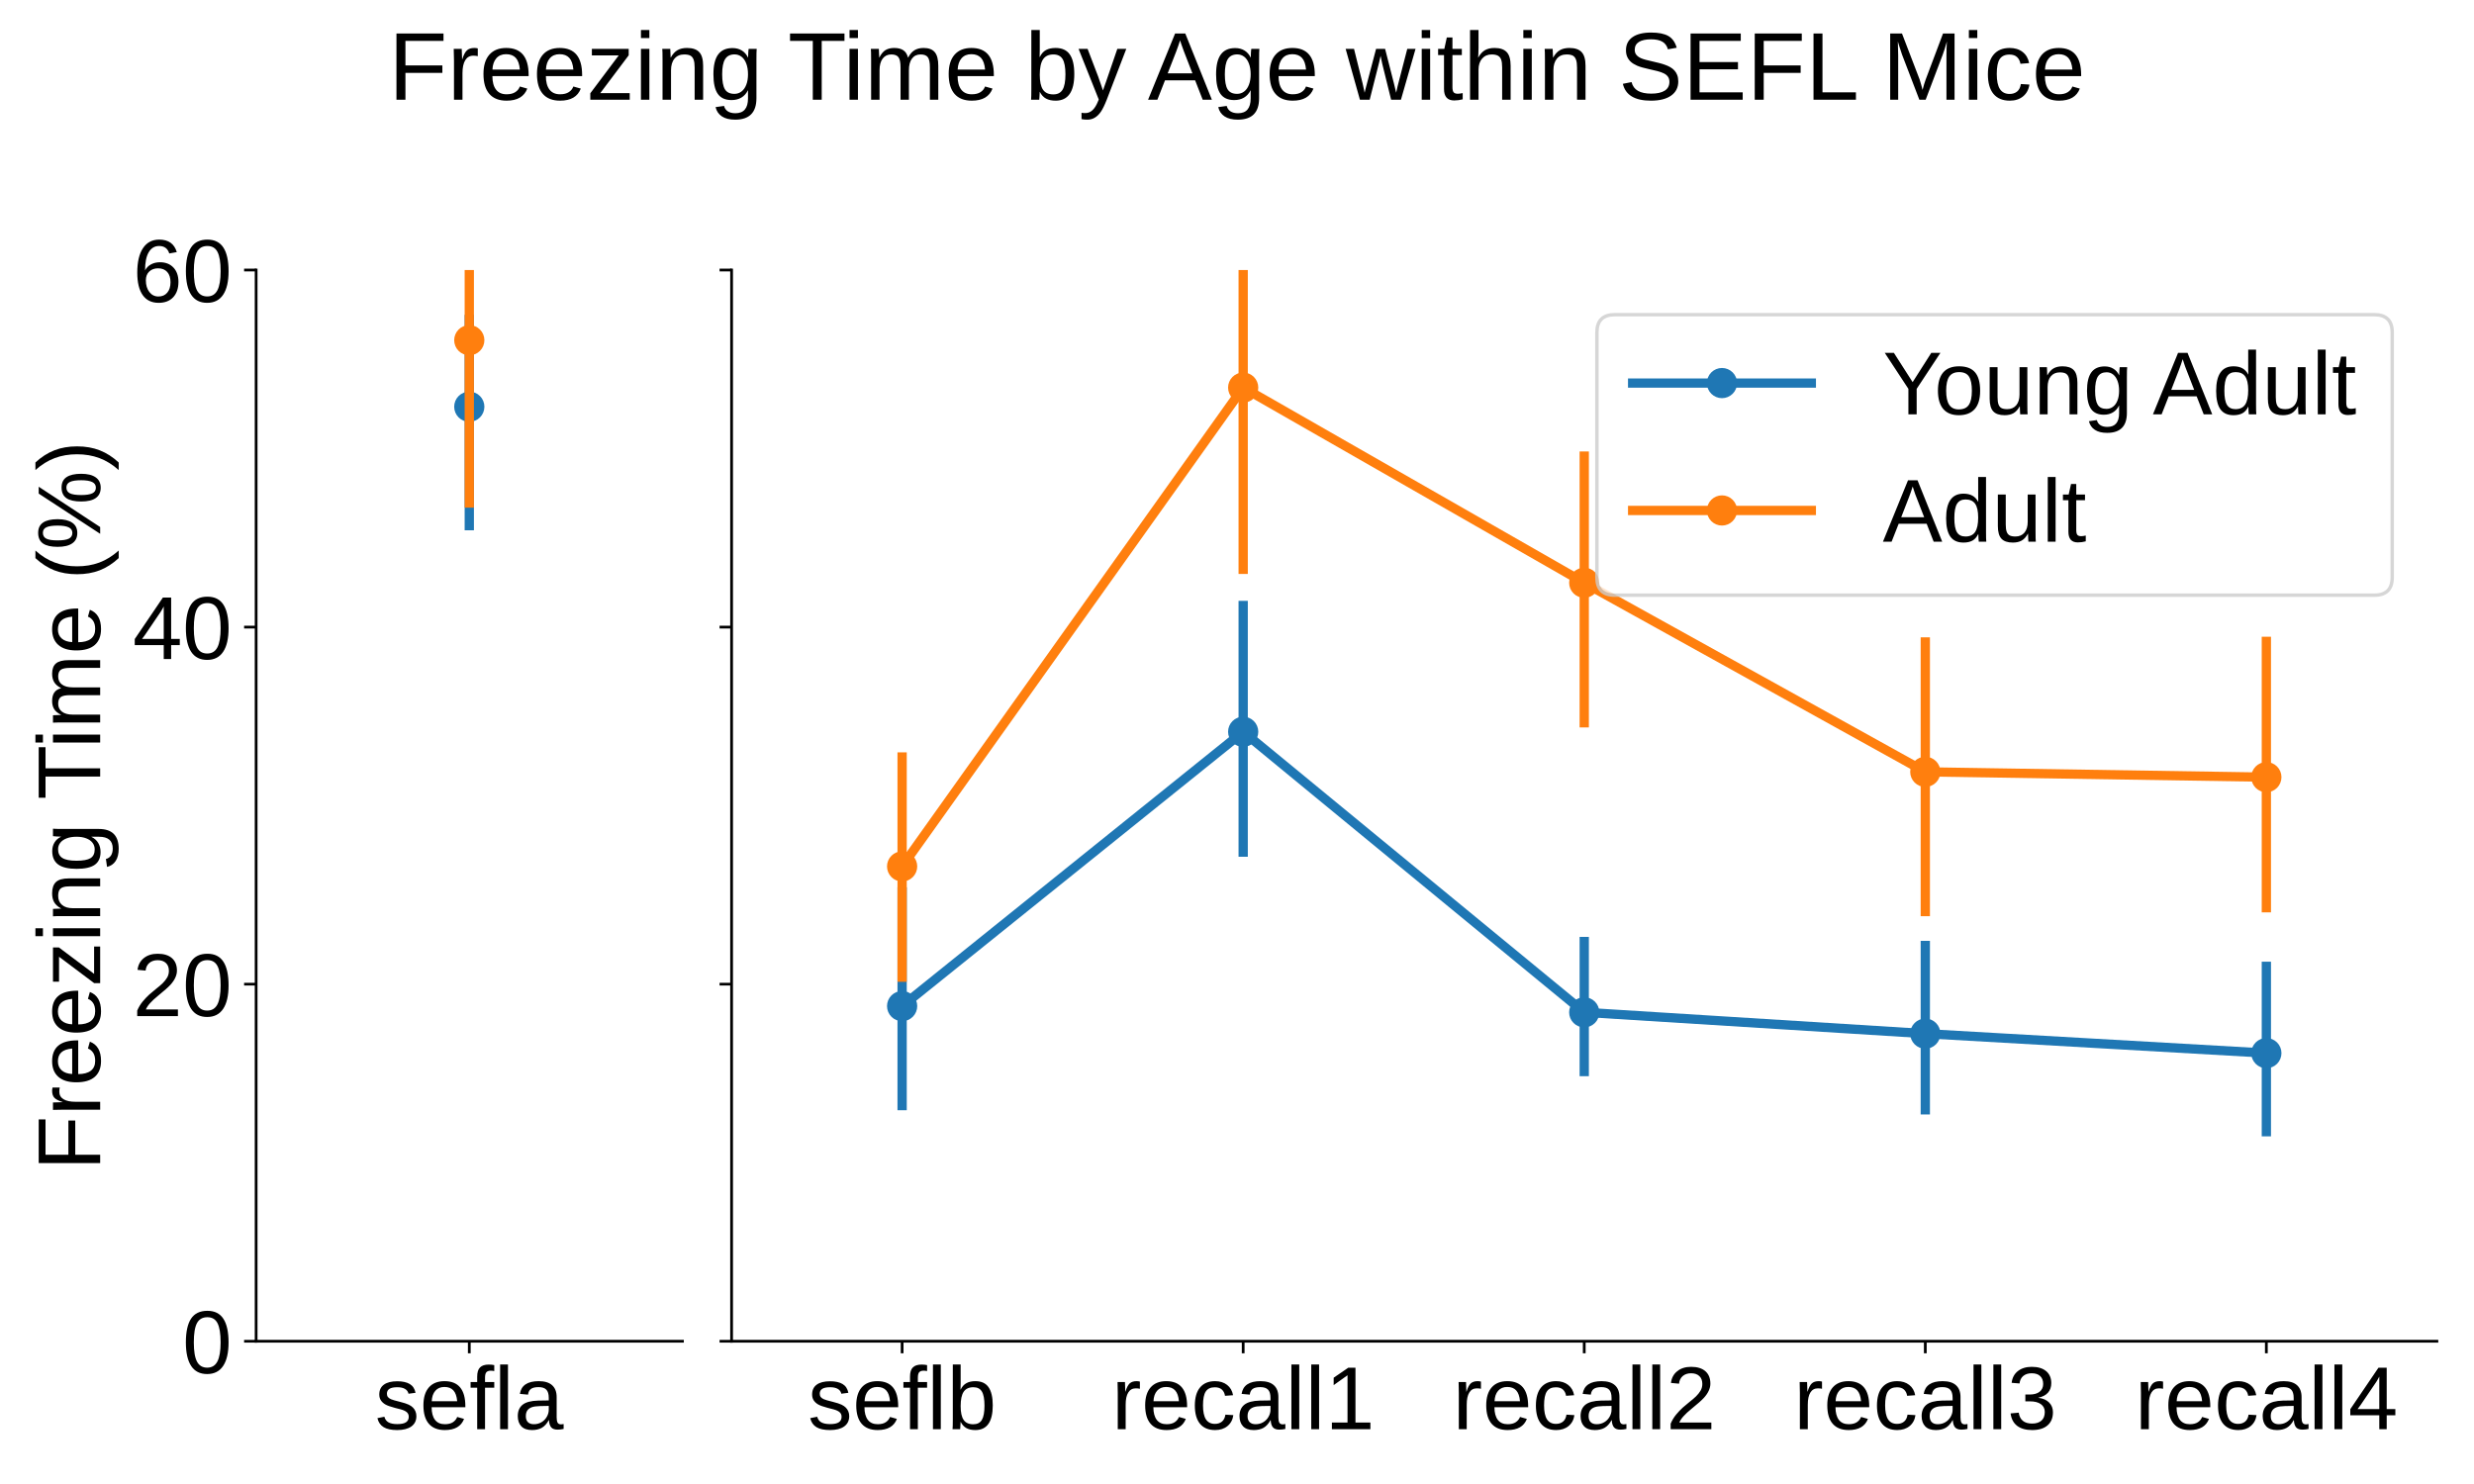
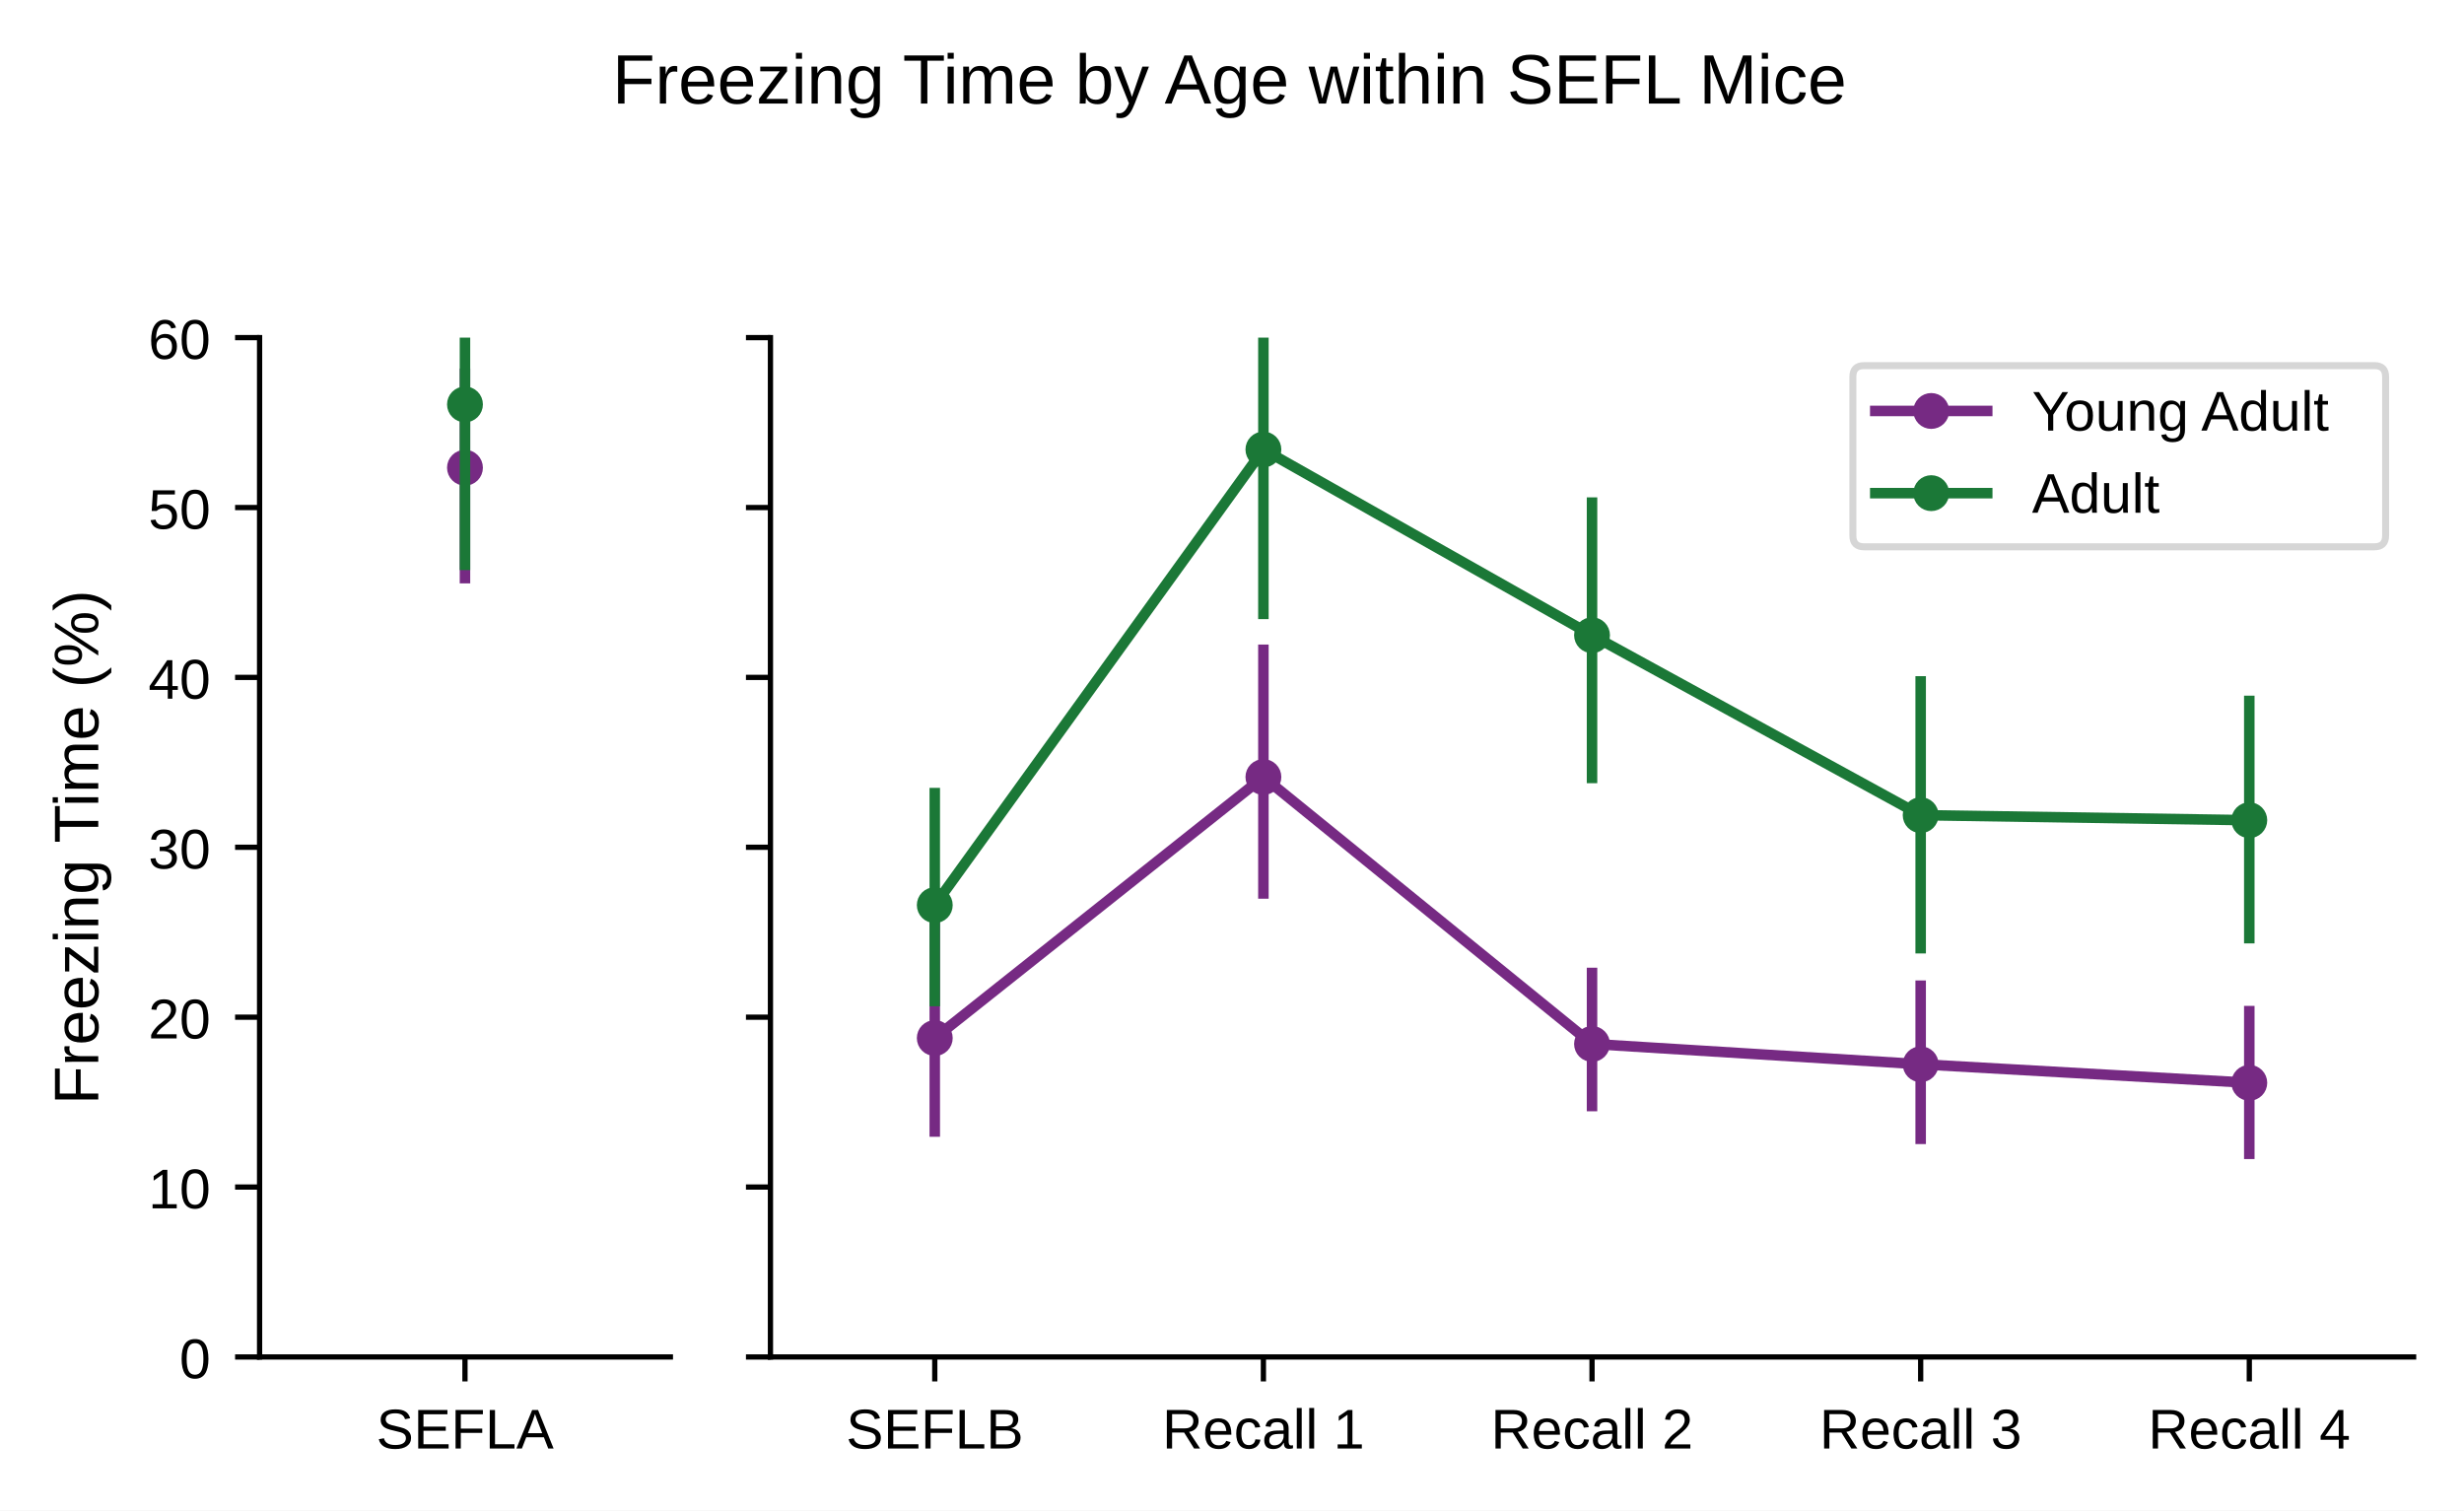
- <svg xmlns="http://www.w3.org/2000/svg" xmlns:xlink="http://www.w3.org/1999/xlink" width="720pt" height="432pt" viewBox="0 0 720 432" version="1.1">
+ <svg xmlns="http://www.w3.org/2000/svg" xmlns:xlink="http://www.w3.org/1999/xlink" width="352.07pt" height="215.822pt" viewBox="0 0 352.07 215.822" version="1.1">
  <defs>
    <style type="text/css">*{stroke-linejoin: round; stroke-linecap: butt}</style>
  </defs>
  <g id="figure_1">
    <g id="patch_1">
-       <path d="M 0 432  L 720 432  L 720 0  L 0 0  z " style="fill: #ffffff" />
+       <path d="M 0 215.822  L 352.07 215.822  L 352.07 -0  L 0 -0  z " style="fill: #ffffff" />
    </g>
    <g id="axes_1">
      <g id="patch_2">
-         <path d="M 74.54 390.44  L 198.612 390.44  L 198.612 78.604  L 74.54 78.604  z " style="fill: #ffffff" />
+         <path d="M 37.09 193.88  L 95.786 193.88  L 95.786 48.24  L 37.09 48.24  z " style="fill: #ffffff" />
      </g>
      <g id="matplotlib.axis_1">
        <g id="xtick_1">
          <g id="line2d_1">
            <defs>
-               <path id="ma3df67aae4" d="M 0 0  L 0 3.5  " style="stroke: #000000; stroke-width: 0.8" />
+               <path id="mf59863d008" d="M 0 0  L 0 3.5  " style="stroke: #000000; stroke-width: 0.75" />
            </defs>
            <g>
-               <use xlink:href="#ma3df67aae4" x="136.576" y="390.44" style="stroke: #000000; stroke-width: 0.8" />
+               <use xlink:href="#mf59863d008" x="66.438" y="193.88" style="stroke: #000000; stroke-width: 0.75" />
            </g>
          </g>
          <g id="text_1">
-             <text style="font-size: 26px; font-family: 'Arial'; text-anchor: middle" x="136.576" y="416.05" transform="rotate(-0 136.576 416.0503)">sefla</text>
+             <text style="font-size: 8px; font-family: 'Arial', 'Helvetica', 'DejaVu Sans', sans-serif; text-anchor: middle" x="66.438" y="206.959" transform="rotate(-0 66.43831 206.9588)">SEFLA</text>
          </g>
        </g>
      </g>
      <g id="matplotlib.axis_2">
        <g id="ytick_1">
          <g id="line2d_2">
            <defs>
-               <path id="mcc6ab92ee3" d="M 0 0  L -3.5 0  " style="stroke: #000000; stroke-width: 0.8" />
+               <path id="m77f4ef78de" d="M 0 0  L -3.5 0  " style="stroke: #000000; stroke-width: 0.75" />
            </defs>
            <g>
-               <use xlink:href="#mcc6ab92ee3" x="74.54" y="390.44" style="stroke: #000000; stroke-width: 0.8" />
+               <use xlink:href="#m77f4ef78de" x="37.09" y="193.88" style="stroke: #000000; stroke-width: 0.75" />
            </g>
          </g>
          <g id="text_2">
-             <text style="font-size: 26px; font-family: 'Arial'; text-anchor: end" x="67.54" y="399.745" transform="rotate(-0 67.54 399.7452)">0</text>
+             <text style="font-size: 8px; font-family: 'Arial', 'Helvetica', 'DejaVu Sans', sans-serif; text-anchor: end" x="30.09" y="196.919" transform="rotate(-0 30.09031 196.9194)">0</text>
          </g>
        </g>
        <g id="ytick_2">
          <g id="line2d_3">
            <g>
-               <use xlink:href="#mcc6ab92ee3" x="74.54" y="286.495" style="stroke: #000000; stroke-width: 0.8" />
+               <use xlink:href="#m77f4ef78de" x="37.09" y="169.607" style="stroke: #000000; stroke-width: 0.75" />
            </g>
          </g>
          <g id="text_3">
-             <text style="font-size: 26px; font-family: 'Arial'; text-anchor: end" x="67.54" y="295.8" transform="rotate(-0 67.54 295.7997)">20</text>
+             <text style="font-size: 8px; font-family: 'Arial', 'Helvetica', 'DejaVu Sans', sans-serif; text-anchor: end" x="30.09" y="172.646" transform="rotate(-0 30.09031 172.646)">10</text>
          </g>
        </g>
        <g id="ytick_3">
          <g id="line2d_4">
            <g>
-               <use xlink:href="#mcc6ab92ee3" x="74.54" y="182.549" style="stroke: #000000; stroke-width: 0.8" />
+               <use xlink:href="#m77f4ef78de" x="37.09" y="145.333" style="stroke: #000000; stroke-width: 0.75" />
            </g>
          </g>
          <g id="text_4">
-             <text style="font-size: 26px; font-family: 'Arial'; text-anchor: end" x="67.54" y="191.854" transform="rotate(-0 67.54 191.8543)">40</text>
+             <text style="font-size: 8px; font-family: 'Arial', 'Helvetica', 'DejaVu Sans', sans-serif; text-anchor: end" x="30.09" y="148.373" transform="rotate(-0 30.09031 148.3727)">20</text>
          </g>
        </g>
        <g id="ytick_4">
          <g id="line2d_5">
            <g>
-               <use xlink:href="#mcc6ab92ee3" x="74.54" y="78.604" style="stroke: #000000; stroke-width: 0.8" />
+               <use xlink:href="#m77f4ef78de" x="37.09" y="121.06" style="stroke: #000000; stroke-width: 0.75" />
            </g>
          </g>
          <g id="text_5">
-             <text style="font-size: 26px; font-family: 'Arial'; text-anchor: end" x="67.54" y="87.909" transform="rotate(-0 67.54 87.90891)">60</text>
-           </g>
-         </g>
-         <g id="text_6">
-           <text style="font-size: 26px; font-family: 'Arial'; text-anchor: middle" x="29.151" y="234.522" transform="rotate(-90 29.15094 234.5219)">Freezing Time (%)</text>
-         </g>
-       </g>
-       <g id="line2d_6">
-         <path d="M 136.576 118.4  " clip-path="url(#pba742e621f)" style="fill: none; stroke: #1f77b4; stroke-width: 2.7; stroke-linecap: square" />
+             <text style="font-size: 8px; font-family: 'Arial', 'Helvetica', 'DejaVu Sans', sans-serif; text-anchor: end" x="30.09" y="124.099" transform="rotate(-0 30.09031 124.0994)">30</text>
+           </g>
+         </g>
+         <g id="ytick_5">
+           <g id="line2d_6">
+             <g>
+               <use xlink:href="#m77f4ef78de" x="37.09" y="96.787" style="stroke: #000000; stroke-width: 0.75" />
+             </g>
+           </g>
+           <g id="text_6">
+             <text style="font-size: 8px; font-family: 'Arial', 'Helvetica', 'DejaVu Sans', sans-serif; text-anchor: end" x="30.09" y="99.826" transform="rotate(-0 30.09031 99.82604)">40</text>
+           </g>
+         </g>
+         <g id="ytick_6">
+           <g id="line2d_7">
+             <g>
+               <use xlink:href="#m77f4ef78de" x="37.09" y="72.513" style="stroke: #000000; stroke-width: 0.75" />
+             </g>
+           </g>
+           <g id="text_7">
+             <text style="font-size: 8px; font-family: 'Arial', 'Helvetica', 'DejaVu Sans', sans-serif; text-anchor: end" x="30.09" y="75.553" transform="rotate(-0 30.09031 75.55271)">50</text>
+           </g>
+         </g>
+         <g id="ytick_7">
+           <g id="line2d_8">
+             <g>
+               <use xlink:href="#m77f4ef78de" x="37.09" y="48.24" style="stroke: #000000; stroke-width: 0.75" />
+             </g>
+           </g>
+           <g id="text_8">
+             <text style="font-size: 8px; font-family: 'Arial', 'Helvetica', 'DejaVu Sans', sans-serif; text-anchor: end" x="30.09" y="51.279" transform="rotate(-0 30.09031 51.27938)">60</text>
+           </g>
+         </g>
+         <g id="text_9">
+           <text style="font-size: 9px; font-family: 'Arial', 'Helvetica', 'DejaVu Sans', sans-serif; text-anchor: middle" x="14.039" y="121.06" transform="rotate(-90 14.03859 121.06)">Freezing Time (%)</text>
+         </g>
+       </g>
+       <g id="line2d_9">
+         <path d="M 66.438 66.827  " clip-path="url(#pf5df7fd5da)" style="fill: none; stroke: #762a83; stroke-width: 1.5; stroke-linecap: square" />
        <defs>
-           <path id="m68c0dc158c" d="M 0 3.384  C 0.897 3.384 1.758 3.027 2.393 2.393  C 3.027 1.758 3.384 0.897 3.384 0  C 3.384 -0.897 3.027 -1.758 2.393 -2.393  C 1.758 -3.027 0.897 -3.384 0 -3.384  C -0.897 -3.384 -1.758 -3.027 -2.393 -2.393  C -3.027 -1.758 -3.384 -0.897 -3.384 0  C -3.384 0.897 -3.027 1.758 -2.393 2.393  C -1.758 3.027 -0.897 3.384 0 3.384  z " style="stroke: #1f77b4; stroke-width: 2.025" />
+           <path id="mf49ef64359" d="M 0 2  C 0.53 2 1.039 1.789 1.414 1.414  C 1.789 1.039 2 0.53 2 0  C 2 -0.53 1.789 -1.039 1.414 -1.414  C 1.039 -1.789 0.53 -2 0 -2  C -0.53 -2 -1.039 -1.789 -1.414 -1.414  C -1.789 -1.039 -2 -0.53 -2 0  C -2 0.53 -1.789 1.039 -1.414 1.414  C -1.039 1.789 -0.53 2 0 2  z " style="stroke: #762a83; stroke-width: 1.125" />
        </defs>
-         <g clip-path="url(#pba742e621f)">
-           <use xlink:href="#m68c0dc158c" x="136.576" y="118.4" style="fill: #1f77b4; stroke: #1f77b4; stroke-width: 2.025" />
-         </g>
-       </g>
-       <g id="line2d_7">
-         <path d="M 136.576 153.02  L 136.576 92.988  " clip-path="url(#pba742e621f)" style="fill: none; stroke: #1f77b4; stroke-width: 2.7; stroke-linecap: square" />
-       </g>
-       <g id="line2d_8">
-         <path d="M 136.576 99.035  " clip-path="url(#pba742e621f)" style="fill: none; stroke: #ff7f0e; stroke-width: 2.7; stroke-linecap: square" />
+         <g clip-path="url(#pf5df7fd5da)">
+           <use xlink:href="#mf49ef64359" x="66.438" y="66.827" style="fill: #762a83; stroke: #762a83; stroke-width: 1.125" />
+         </g>
+       </g>
+       <g id="line2d_10">
+         <path d="M 66.438 82.604  L 66.438 53.397  " clip-path="url(#pf5df7fd5da)" style="fill: none; stroke: #762a83; stroke-width: 1.5; stroke-linecap: square" />
+       </g>
+       <g id="line2d_11">
+         <path d="M 66.438 57.782  " clip-path="url(#pf5df7fd5da)" style="fill: none; stroke: #1b7837; stroke-width: 1.5; stroke-linecap: square" />
        <defs>
-           <path id="ma83949e9cf" d="M 0 3.384  C 0.897 3.384 1.758 3.027 2.393 2.393  C 3.027 1.758 3.384 0.897 3.384 0  C 3.384 -0.897 3.027 -1.758 2.393 -2.393  C 1.758 -3.027 0.897 -3.384 0 -3.384  C -0.897 -3.384 -1.758 -3.027 -2.393 -2.393  C -3.027 -1.758 -3.384 -0.897 -3.384 0  C -3.384 0.897 -3.027 1.758 -2.393 2.393  C -1.758 3.027 -0.897 3.384 0 3.384  z " style="stroke: #ff7f0e; stroke-width: 2.025" />
+           <path id="ma931cf6b99" d="M 0 2  C 0.53 2 1.039 1.789 1.414 1.414  C 1.789 1.039 2 0.53 2 0  C 2 -0.53 1.789 -1.039 1.414 -1.414  C 1.039 -1.789 0.53 -2 0 -2  C -0.53 -2 -1.039 -1.789 -1.414 -1.414  C -1.789 -1.039 -2 -0.53 -2 0  C -2 0.53 -1.789 1.039 -1.414 1.414  C -1.039 1.789 -0.53 2 0 2  z " style="stroke: #1b7837; stroke-width: 1.125" />
        </defs>
-         <g clip-path="url(#pba742e621f)">
-           <use xlink:href="#ma83949e9cf" x="136.576" y="99.035" style="fill: #ff7f0e; stroke: #ff7f0e; stroke-width: 2.025" />
-         </g>
-       </g>
-       <g id="line2d_9">
-         <path d="M 136.576 146.433  L 136.576 62.734  " clip-path="url(#pba742e621f)" style="fill: none; stroke: #ff7f0e; stroke-width: 2.7; stroke-linecap: square" />
-       </g>
-       <g id="line2d_10" />
-       <g id="line2d_11" />
+         <g clip-path="url(#pf5df7fd5da)">
+           <use xlink:href="#ma931cf6b99" x="66.438" y="57.782" style="fill: #1b7837; stroke: #1b7837; stroke-width: 1.125" />
+         </g>
+       </g>
+       <g id="line2d_12">
+         <path d="M 66.438 80.701  L 66.438 40.673  " clip-path="url(#pf5df7fd5da)" style="fill: none; stroke: #1b7837; stroke-width: 1.5; stroke-linecap: square" />
+       </g>
+       <g id="line2d_13" />
+       <g id="line2d_14" />
      <g id="patch_3">
-         <path d="M 74.54 390.44  L 74.54 78.604  " style="fill: none; stroke: #000000; stroke-width: 0.8; stroke-linejoin: miter; stroke-linecap: square" />
+         <path d="M 37.09 193.88  L 37.09 48.24  " style="fill: none; stroke: #000000; stroke-width: 0.75; stroke-linejoin: miter; stroke-linecap: square" />
      </g>
      <g id="patch_4">
-         <path d="M 74.54 390.44  L 198.612 390.44  " style="fill: none; stroke: #000000; stroke-width: 0.8; stroke-linejoin: miter; stroke-linecap: square" />
+         <path d="M 37.09 193.88  L 95.786 193.88  " style="fill: none; stroke: #000000; stroke-width: 0.75; stroke-linejoin: miter; stroke-linecap: square" />
      </g>
    </g>
    <g id="axes_2">
      <g id="patch_5">
-         <path d="M 212.912 390.44  L 709.2 390.44  L 709.2 78.604  L 212.912 78.604  z " style="fill: #ffffff" />
+         <path d="M 110.086 193.88  L 344.87 193.88  L 344.87 48.24  L 110.086 48.24  z " style="fill: #ffffff" />
      </g>
      <g id="matplotlib.axis_3">
        <g id="xtick_2">
-           <g id="line2d_12">
-             <g>
-               <use xlink:href="#ma3df67aae4" x="262.541" y="390.44" style="stroke: #000000; stroke-width: 0.8" />
-             </g>
-           </g>
-           <g id="text_7">
-             <text style="font-size: 26px; font-family: 'Arial'; text-anchor: middle" x="262.541" y="416.05" transform="rotate(-0 262.5408 416.0503)">seflb</text>
+           <g id="line2d_15">
+             <g>
+               <use xlink:href="#mf59863d008" x="133.565" y="193.88" style="stroke: #000000; stroke-width: 0.75" />
+             </g>
+           </g>
+           <g id="text_10">
+             <text style="font-size: 8px; font-family: 'Arial', 'Helvetica', 'DejaVu Sans', sans-serif; text-anchor: middle" x="133.565" y="206.959" transform="rotate(-0 133.5647 206.9588)">SEFLB</text>
          </g>
        </g>
        <g id="xtick_3">
-           <g id="line2d_13">
-             <g>
-               <use xlink:href="#ma3df67aae4" x="361.798" y="390.44" style="stroke: #000000; stroke-width: 0.8" />
-             </g>
-           </g>
-           <g id="text_8">
-             <text style="font-size: 26px; font-family: 'Arial'; text-anchor: middle" x="361.798" y="416.05" transform="rotate(-0 361.7984 416.0503)">recall1</text>
+           <g id="line2d_16">
+             <g>
+               <use xlink:href="#mf59863d008" x="180.522" y="193.88" style="stroke: #000000; stroke-width: 0.75" />
+             </g>
+           </g>
+           <g id="text_11">
+             <text style="font-size: 8px; font-family: 'Arial', 'Helvetica', 'DejaVu Sans', sans-serif; text-anchor: middle" x="180.522" y="206.959" transform="rotate(-0 180.5215 206.9588)">Recall 1</text>
          </g>
        </g>
        <g id="xtick_4">
-           <g id="line2d_14">
-             <g>
-               <use xlink:href="#ma3df67aae4" x="461.056" y="390.44" style="stroke: #000000; stroke-width: 0.8" />
-             </g>
-           </g>
-           <g id="text_9">
-             <text style="font-size: 26px; font-family: 'Arial'; text-anchor: middle" x="461.056" y="416.05" transform="rotate(-0 461.056 416.0503)">recall2</text>
+           <g id="line2d_17">
+             <g>
+               <use xlink:href="#mf59863d008" x="227.478" y="193.88" style="stroke: #000000; stroke-width: 0.75" />
+             </g>
+           </g>
+           <g id="text_12">
+             <text style="font-size: 8px; font-family: 'Arial', 'Helvetica', 'DejaVu Sans', sans-serif; text-anchor: middle" x="227.478" y="206.959" transform="rotate(-0 227.4783 206.9588)">Recall 2</text>
          </g>
        </g>
        <g id="xtick_5">
-           <g id="line2d_15">
-             <g>
-               <use xlink:href="#ma3df67aae4" x="560.314" y="390.44" style="stroke: #000000; stroke-width: 0.8" />
-             </g>
-           </g>
-           <g id="text_10">
-             <text style="font-size: 26px; font-family: 'Arial'; text-anchor: middle" x="560.314" y="416.05" transform="rotate(-0 560.3136 416.0503)">recall3</text>
+           <g id="line2d_18">
+             <g>
+               <use xlink:href="#mf59863d008" x="274.435" y="193.88" style="stroke: #000000; stroke-width: 0.75" />
+             </g>
+           </g>
+           <g id="text_13">
+             <text style="font-size: 8px; font-family: 'Arial', 'Helvetica', 'DejaVu Sans', sans-serif; text-anchor: middle" x="274.435" y="206.959" transform="rotate(-0 274.4351 206.9588)">Recall 3</text>
          </g>
        </g>
        <g id="xtick_6">
-           <g id="line2d_16">
-             <g>
-               <use xlink:href="#ma3df67aae4" x="659.571" y="390.44" style="stroke: #000000; stroke-width: 0.8" />
-             </g>
-           </g>
-           <g id="text_11">
-             <text style="font-size: 26px; font-family: 'Arial'; text-anchor: middle" x="659.571" y="416.05" transform="rotate(-0 659.5712 416.0503)">recall4</text>
+           <g id="line2d_19">
+             <g>
+               <use xlink:href="#mf59863d008" x="321.392" y="193.88" style="stroke: #000000; stroke-width: 0.75" />
+             </g>
+           </g>
+           <g id="text_14">
+             <text style="font-size: 8px; font-family: 'Arial', 'Helvetica', 'DejaVu Sans', sans-serif; text-anchor: middle" x="321.392" y="206.959" transform="rotate(-0 321.3919 206.9588)">Recall 4</text>
          </g>
        </g>
      </g>
      <g id="matplotlib.axis_4">
-         <g id="ytick_5">
-           <g id="line2d_17">
-             <g>
-               <use xlink:href="#mcc6ab92ee3" x="212.912" y="390.44" style="stroke: #000000; stroke-width: 0.8" />
-             </g>
-           </g>
-         </g>
-         <g id="ytick_6">
-           <g id="line2d_18">
-             <g>
-               <use xlink:href="#mcc6ab92ee3" x="212.912" y="286.495" style="stroke: #000000; stroke-width: 0.8" />
-             </g>
-           </g>
-         </g>
-         <g id="ytick_7">
-           <g id="line2d_19">
-             <g>
-               <use xlink:href="#mcc6ab92ee3" x="212.912" y="182.549" style="stroke: #000000; stroke-width: 0.8" />
-             </g>
-           </g>
-         </g>
        <g id="ytick_8">
          <g id="line2d_20">
            <g>
-               <use xlink:href="#mcc6ab92ee3" x="212.912" y="78.604" style="stroke: #000000; stroke-width: 0.8" />
-             </g>
-           </g>
-         </g>
-       </g>
-       <g id="line2d_21">
-         <path d="M 262.541 292.879  L 361.798 213.026  L 461.056 294.689  L 560.314 300.899  L 659.571 306.572  " clip-path="url(#p51386dee38)" style="fill: none; stroke: #1f77b4; stroke-width: 2.7; stroke-linecap: square" />
-         <g clip-path="url(#p51386dee38)">
-           <use xlink:href="#m68c0dc158c" x="262.541" y="292.879" style="fill: #1f77b4; stroke: #1f77b4; stroke-width: 2.025" />
-           <use xlink:href="#m68c0dc158c" x="361.798" y="213.026" style="fill: #1f77b4; stroke: #1f77b4; stroke-width: 2.025" />
-           <use xlink:href="#m68c0dc158c" x="461.056" y="294.689" style="fill: #1f77b4; stroke: #1f77b4; stroke-width: 2.025" />
-           <use xlink:href="#m68c0dc158c" x="560.314" y="300.899" style="fill: #1f77b4; stroke: #1f77b4; stroke-width: 2.025" />
-           <use xlink:href="#m68c0dc158c" x="659.571" y="306.572" style="fill: #1f77b4; stroke: #1f77b4; stroke-width: 2.025" />
-         </g>
-       </g>
-       <g id="line2d_22">
-         <path d="M 262.541 321.841  L 262.541 259.645  " clip-path="url(#p51386dee38)" style="fill: none; stroke: #1f77b4; stroke-width: 2.7; stroke-linecap: square" />
-       </g>
-       <g id="line2d_23">
-         <path d="M 361.798 248.05  L 361.798 176.261  " clip-path="url(#p51386dee38)" style="fill: none; stroke: #1f77b4; stroke-width: 2.7; stroke-linecap: square" />
-       </g>
-       <g id="line2d_24">
-         <path d="M 461.056 311.94  L 461.056 274.078  " clip-path="url(#p51386dee38)" style="fill: none; stroke: #1f77b4; stroke-width: 2.7; stroke-linecap: square" />
-       </g>
-       <g id="line2d_25">
-         <path d="M 560.314 323.077  L 560.314 275.233  " clip-path="url(#p51386dee38)" style="fill: none; stroke: #1f77b4; stroke-width: 2.7; stroke-linecap: square" />
-       </g>
-       <g id="line2d_26">
-         <path d="M 659.571 329.442  L 659.571 281.305  " clip-path="url(#p51386dee38)" style="fill: none; stroke: #1f77b4; stroke-width: 2.7; stroke-linecap: square" />
+               <use xlink:href="#m77f4ef78de" x="110.086" y="193.88" style="stroke: #000000; stroke-width: 0.75" />
+             </g>
+           </g>
+         </g>
+         <g id="ytick_9">
+           <g id="line2d_21">
+             <g>
+               <use xlink:href="#m77f4ef78de" x="110.086" y="169.607" style="stroke: #000000; stroke-width: 0.75" />
+             </g>
+           </g>
+         </g>
+         <g id="ytick_10">
+           <g id="line2d_22">
+             <g>
+               <use xlink:href="#m77f4ef78de" x="110.086" y="145.333" style="stroke: #000000; stroke-width: 0.75" />
+             </g>
+           </g>
+         </g>
+         <g id="ytick_11">
+           <g id="line2d_23">
+             <g>
+               <use xlink:href="#m77f4ef78de" x="110.086" y="121.06" style="stroke: #000000; stroke-width: 0.75" />
+             </g>
+           </g>
+         </g>
+         <g id="ytick_12">
+           <g id="line2d_24">
+             <g>
+               <use xlink:href="#m77f4ef78de" x="110.086" y="96.787" style="stroke: #000000; stroke-width: 0.75" />
+             </g>
+           </g>
+         </g>
+         <g id="ytick_13">
+           <g id="line2d_25">
+             <g>
+               <use xlink:href="#m77f4ef78de" x="110.086" y="72.513" style="stroke: #000000; stroke-width: 0.75" />
+             </g>
+           </g>
+         </g>
+         <g id="ytick_14">
+           <g id="line2d_26">
+             <g>
+               <use xlink:href="#m77f4ef78de" x="110.086" y="48.24" style="stroke: #000000; stroke-width: 0.75" />
+             </g>
+           </g>
+         </g>
      </g>
      <g id="line2d_27">
-         <path d="M 262.541 252.217  L 361.798 112.832  L 461.056 169.641  L 560.314 224.688  L 659.571 226.235  " clip-path="url(#p51386dee38)" style="fill: none; stroke: #ff7f0e; stroke-width: 2.7; stroke-linecap: square" />
-         <g clip-path="url(#p51386dee38)">
-           <use xlink:href="#ma83949e9cf" x="262.541" y="252.217" style="fill: #ff7f0e; stroke: #ff7f0e; stroke-width: 2.025" />
-           <use xlink:href="#ma83949e9cf" x="361.798" y="112.832" style="fill: #ff7f0e; stroke: #ff7f0e; stroke-width: 2.025" />
-           <use xlink:href="#ma83949e9cf" x="461.056" y="169.641" style="fill: #ff7f0e; stroke: #ff7f0e; stroke-width: 2.025" />
-           <use xlink:href="#ma83949e9cf" x="560.314" y="224.688" style="fill: #ff7f0e; stroke: #ff7f0e; stroke-width: 2.025" />
-           <use xlink:href="#ma83949e9cf" x="659.571" y="226.235" style="fill: #ff7f0e; stroke: #ff7f0e; stroke-width: 2.025" />
+         <path d="M 133.565 148.315  L 180.522 111.021  L 227.478 149.16  L 274.435 152.061  L 321.392 154.71  " clip-path="url(#p3ddb4ab8a5)" style="fill: none; stroke: #762a83; stroke-width: 1.5; stroke-linecap: square" />
+         <g clip-path="url(#p3ddb4ab8a5)">
+           <use xlink:href="#mf49ef64359" x="133.565" y="148.315" style="fill: #762a83; stroke: #762a83; stroke-width: 1.125" />
+           <use xlink:href="#mf49ef64359" x="180.522" y="111.021" style="fill: #762a83; stroke: #762a83; stroke-width: 1.125" />
+           <use xlink:href="#mf49ef64359" x="227.478" y="149.16" style="fill: #762a83; stroke: #762a83; stroke-width: 1.125" />
+           <use xlink:href="#mf49ef64359" x="274.435" y="152.061" style="fill: #762a83; stroke: #762a83; stroke-width: 1.125" />
+           <use xlink:href="#mf49ef64359" x="321.392" y="154.71" style="fill: #762a83; stroke: #762a83; stroke-width: 1.125" />
        </g>
      </g>
      <g id="line2d_28">
-         <path d="M 262.541 284.462  L 262.541 220.367  " clip-path="url(#p51386dee38)" style="fill: none; stroke: #ff7f0e; stroke-width: 2.7; stroke-linecap: square" />
+         <path d="M 133.565 161.667  L 133.565 131.551  " clip-path="url(#p3ddb4ab8a5)" style="fill: none; stroke: #762a83; stroke-width: 1.5; stroke-linecap: square" />
      </g>
      <g id="line2d_29">
-         <path d="M 361.798 165.729  L 361.798 58.724  " clip-path="url(#p51386dee38)" style="fill: none; stroke: #ff7f0e; stroke-width: 2.7; stroke-linecap: square" />
+         <path d="M 180.522 127.656  L 180.522 92.838  " clip-path="url(#p3ddb4ab8a5)" style="fill: none; stroke: #762a83; stroke-width: 1.5; stroke-linecap: square" />
      </g>
      <g id="line2d_30">
-         <path d="M 461.056 210.416  L 461.056 132.776  " clip-path="url(#p51386dee38)" style="fill: none; stroke: #ff7f0e; stroke-width: 2.7; stroke-linecap: square" />
+         <path d="M 227.478 158.032  L 227.478 139.017  " clip-path="url(#p3ddb4ab8a5)" style="fill: none; stroke: #762a83; stroke-width: 1.5; stroke-linecap: square" />
      </g>
      <g id="line2d_31">
-         <path d="M 560.314 265.361  L 560.314 186.887  " clip-path="url(#p51386dee38)" style="fill: none; stroke: #ff7f0e; stroke-width: 2.7; stroke-linecap: square" />
+         <path d="M 274.435 162.711  L 274.435 140.838  " clip-path="url(#p3ddb4ab8a5)" style="fill: none; stroke: #762a83; stroke-width: 1.5; stroke-linecap: square" />
      </g>
      <g id="line2d_32">
-         <path d="M 659.571 264.238  L 659.571 186.711  " clip-path="url(#p51386dee38)" style="fill: none; stroke: #ff7f0e; stroke-width: 2.7; stroke-linecap: square" />
-       </g>
-       <g id="line2d_33" />
-       <g id="line2d_34" />
+         <path d="M 321.392 164.852  L 321.392 144.472  " clip-path="url(#p3ddb4ab8a5)" style="fill: none; stroke: #762a83; stroke-width: 1.5; stroke-linecap: square" />
+       </g>
+       <g id="line2d_33">
+         <path d="M 133.565 129.324  L 180.522 64.226  L 227.478 90.758  L 274.435 116.467  L 321.392 117.19  " clip-path="url(#p3ddb4ab8a5)" style="fill: none; stroke: #1b7837; stroke-width: 1.5; stroke-linecap: square" />
+         <g clip-path="url(#p3ddb4ab8a5)">
+           <use xlink:href="#ma931cf6b99" x="133.565" y="129.324" style="fill: #1b7837; stroke: #1b7837; stroke-width: 1.125" />
+           <use xlink:href="#ma931cf6b99" x="180.522" y="64.226" style="fill: #1b7837; stroke: #1b7837; stroke-width: 1.125" />
+           <use xlink:href="#ma931cf6b99" x="227.478" y="90.758" style="fill: #1b7837; stroke: #1b7837; stroke-width: 1.125" />
+           <use xlink:href="#ma931cf6b99" x="274.435" y="116.467" style="fill: #1b7837; stroke: #1b7837; stroke-width: 1.125" />
+           <use xlink:href="#ma931cf6b99" x="321.392" y="117.19" style="fill: #1b7837; stroke: #1b7837; stroke-width: 1.125" />
+         </g>
+       </g>
+       <g id="line2d_34">
+         <path d="M 133.565 143.03  L 133.565 113.32  " clip-path="url(#p3ddb4ab8a5)" style="fill: none; stroke: #1b7837; stroke-width: 1.5; stroke-linecap: square" />
+       </g>
+       <g id="line2d_35">
+         <path d="M 180.522 87.71  L 180.522 40.89  " clip-path="url(#p3ddb4ab8a5)" style="fill: none; stroke: #1b7837; stroke-width: 1.5; stroke-linecap: square" />
+       </g>
+       <g id="line2d_36">
+         <path d="M 227.478 111.155  L 227.478 71.812  " clip-path="url(#p3ddb4ab8a5)" style="fill: none; stroke: #1b7837; stroke-width: 1.5; stroke-linecap: square" />
+       </g>
+       <g id="line2d_37">
+         <path d="M 274.435 135.475  L 274.435 97.36  " clip-path="url(#p3ddb4ab8a5)" style="fill: none; stroke: #1b7837; stroke-width: 1.5; stroke-linecap: square" />
+       </g>
+       <g id="line2d_38">
+         <path d="M 321.392 134.041  L 321.392 100.149  " clip-path="url(#p3ddb4ab8a5)" style="fill: none; stroke: #1b7837; stroke-width: 1.5; stroke-linecap: square" />
+       </g>
+       <g id="line2d_39" />
+       <g id="line2d_40" />
      <g id="patch_6">
-         <path d="M 212.912 390.44  L 212.912 78.604  " style="fill: none; stroke: #000000; stroke-width: 0.8; stroke-linejoin: miter; stroke-linecap: square" />
+         <path d="M 110.086 193.88  L 110.086 48.24  " style="fill: none; stroke: #000000; stroke-width: 0.75; stroke-linejoin: miter; stroke-linecap: square" />
      </g>
      <g id="patch_7">
-         <path d="M 212.912 390.44  L 709.2 390.44  " style="fill: none; stroke: #000000; stroke-width: 0.8; stroke-linejoin: miter; stroke-linecap: square" />
+         <path d="M 110.086 193.88  L 344.87 193.88  " style="fill: none; stroke: #000000; stroke-width: 0.75; stroke-linejoin: miter; stroke-linecap: square" />
      </g>
      <g id="legend_1">
        <g id="patch_8">
-           <path d="M 469.943 173.264  L 691 173.264  Q 696.2 173.264 696.2 168.064  L 696.2 96.804  Q 696.2 91.604 691 91.604  L 469.943 91.604  Q 464.743 91.604 464.743 96.804  L 464.743 168.064  Q 464.743 173.264 469.943 173.264  z " style="fill: #ffffff; opacity: 0.8; stroke: #cccccc; stroke-linejoin: miter" />
-         </g>
-         <g id="line2d_35">
-           <path d="M 475.143 111.514  L 501.143 111.514  L 527.143 111.514  " style="fill: none; stroke: #1f77b4; stroke-width: 2.7; stroke-linecap: square" />
+           <path d="M 266.348 78.125  L 339.27 78.125  Q 340.87 78.125 340.87 76.525  L 340.87 53.84  Q 340.87 52.24 339.27 52.24  L 266.348 52.24  Q 264.748 52.24 264.748 53.84  L 264.748 76.525  Q 264.748 78.125 266.348 78.125  z " style="fill: #ffffff; opacity: 0.8; stroke: #cccccc; stroke-linejoin: miter" />
+         </g>
+         <g id="line2d_41">
+           <path d="M 267.948 58.719  L 275.948 58.719  L 283.948 58.719  " style="fill: none; stroke: #762a83; stroke-width: 1.5; stroke-linecap: square" />
          <g>
-             <use xlink:href="#m68c0dc158c" x="501.143" y="111.514" style="fill: #1f77b4; stroke: #1f77b4; stroke-width: 2.025" />
-           </g>
-         </g>
-         <g id="text_12">
-           <text style="font-size: 26px; font-family: 'Arial'; text-anchor: start" x="547.943" y="120.614" transform="rotate(-0 547.9431 120.6141)">Young Adult</text>
-         </g>
-         <g id="line2d_36">
-           <path d="M 475.143 148.597  L 501.143 148.597  L 527.143 148.597  " style="fill: none; stroke: #ff7f0e; stroke-width: 2.7; stroke-linecap: square" />
+             <use xlink:href="#mf49ef64359" x="275.948" y="58.719" style="fill: #762a83; stroke: #762a83; stroke-width: 1.125" />
+           </g>
+         </g>
+         <g id="text_15">
+           <text style="font-size: 8px; font-family: 'Arial', 'Helvetica', 'DejaVu Sans', sans-serif; text-anchor: start" x="290.348" y="61.519" transform="rotate(-0 290.3478 61.51875)">Young Adult</text>
+         </g>
+         <g id="line2d_42">
+           <path d="M 267.948 70.461  L 275.948 70.461  L 283.948 70.461  " style="fill: none; stroke: #1b7837; stroke-width: 1.5; stroke-linecap: square" />
          <g>
-             <use xlink:href="#ma83949e9cf" x="501.143" y="148.597" style="fill: #ff7f0e; stroke: #ff7f0e; stroke-width: 2.025" />
-           </g>
-         </g>
-         <g id="text_13">
-           <text style="font-size: 26px; font-family: 'Arial'; text-anchor: start" x="547.943" y="157.697" transform="rotate(-0 547.9431 157.6966)">Adult</text>
+             <use xlink:href="#ma931cf6b99" x="275.948" y="70.461" style="fill: #1b7837; stroke: #1b7837; stroke-width: 1.125" />
+           </g>
+         </g>
+         <g id="text_16">
+           <text style="font-size: 8px; font-family: 'Arial', 'Helvetica', 'DejaVu Sans', sans-serif; text-anchor: start" x="290.348" y="73.261" transform="rotate(-0 290.3478 73.26125)">Adult</text>
        </g>
      </g>
    </g>
-     <g id="text_14">
-       <text style="font-size: 28px; font-family: 'Arial'; text-anchor: middle" x="360" y="29.023" transform="rotate(-0 360 29.02313)">Freezing Time by Age within SEFL Mice</text>
+     <g id="text_17">
+       <text style="font-size: 10px; font-family: 'Arial', 'Helvetica', 'DejaVu Sans', sans-serif; text-anchor: middle" x="175.67" y="14.798" transform="rotate(-0 175.6703 14.79844)">Freezing Time by Age within SEFL Mice</text>
    </g>
  </g>
  <defs>
-     <clipPath id="pba742e621f">
-       <rect x="74.54" y="78.604" width="124.072" height="311.836" />
+     <clipPath id="pf5df7fd5da">
+       <rect x="37.09" y="48.24" width="58.696" height="145.64" />
    </clipPath>
-     <clipPath id="p51386dee38">
-       <rect x="212.912" y="78.604" width="496.288" height="311.836" />
+     <clipPath id="p3ddb4ab8a5">
+       <rect x="110.086" y="48.24" width="234.784" height="145.64" />
    </clipPath>
  </defs>
</svg>
